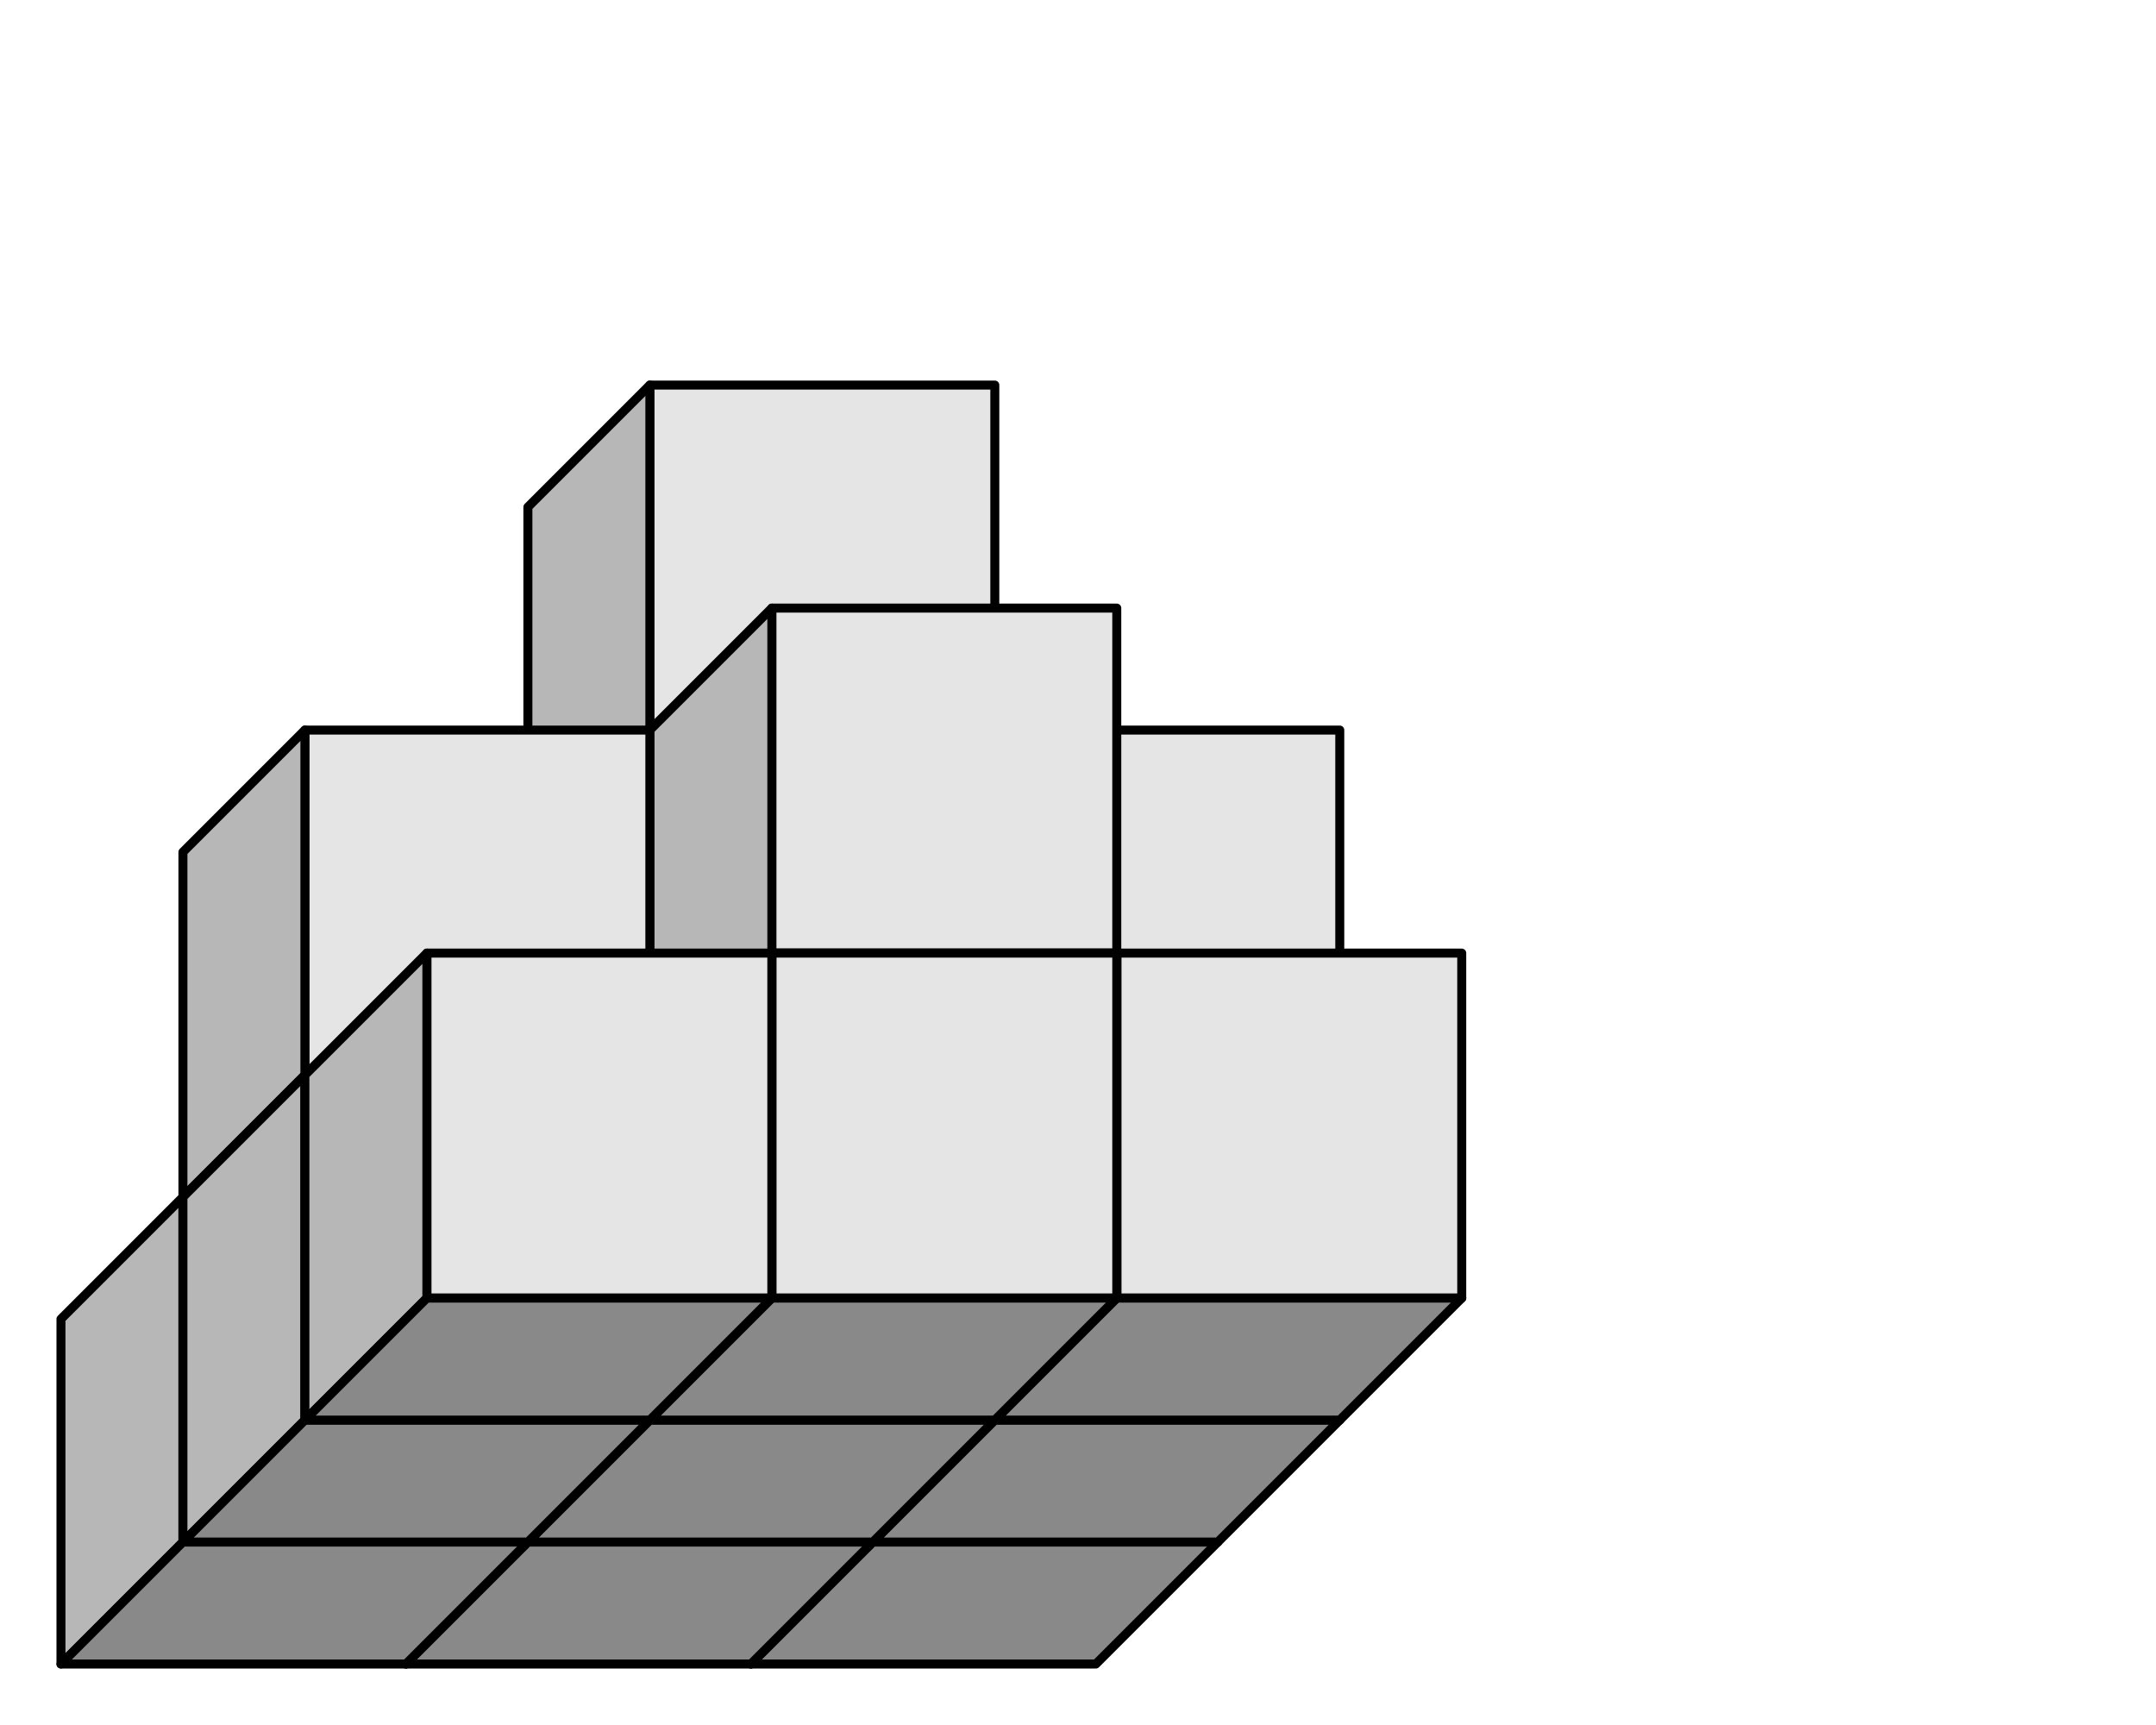
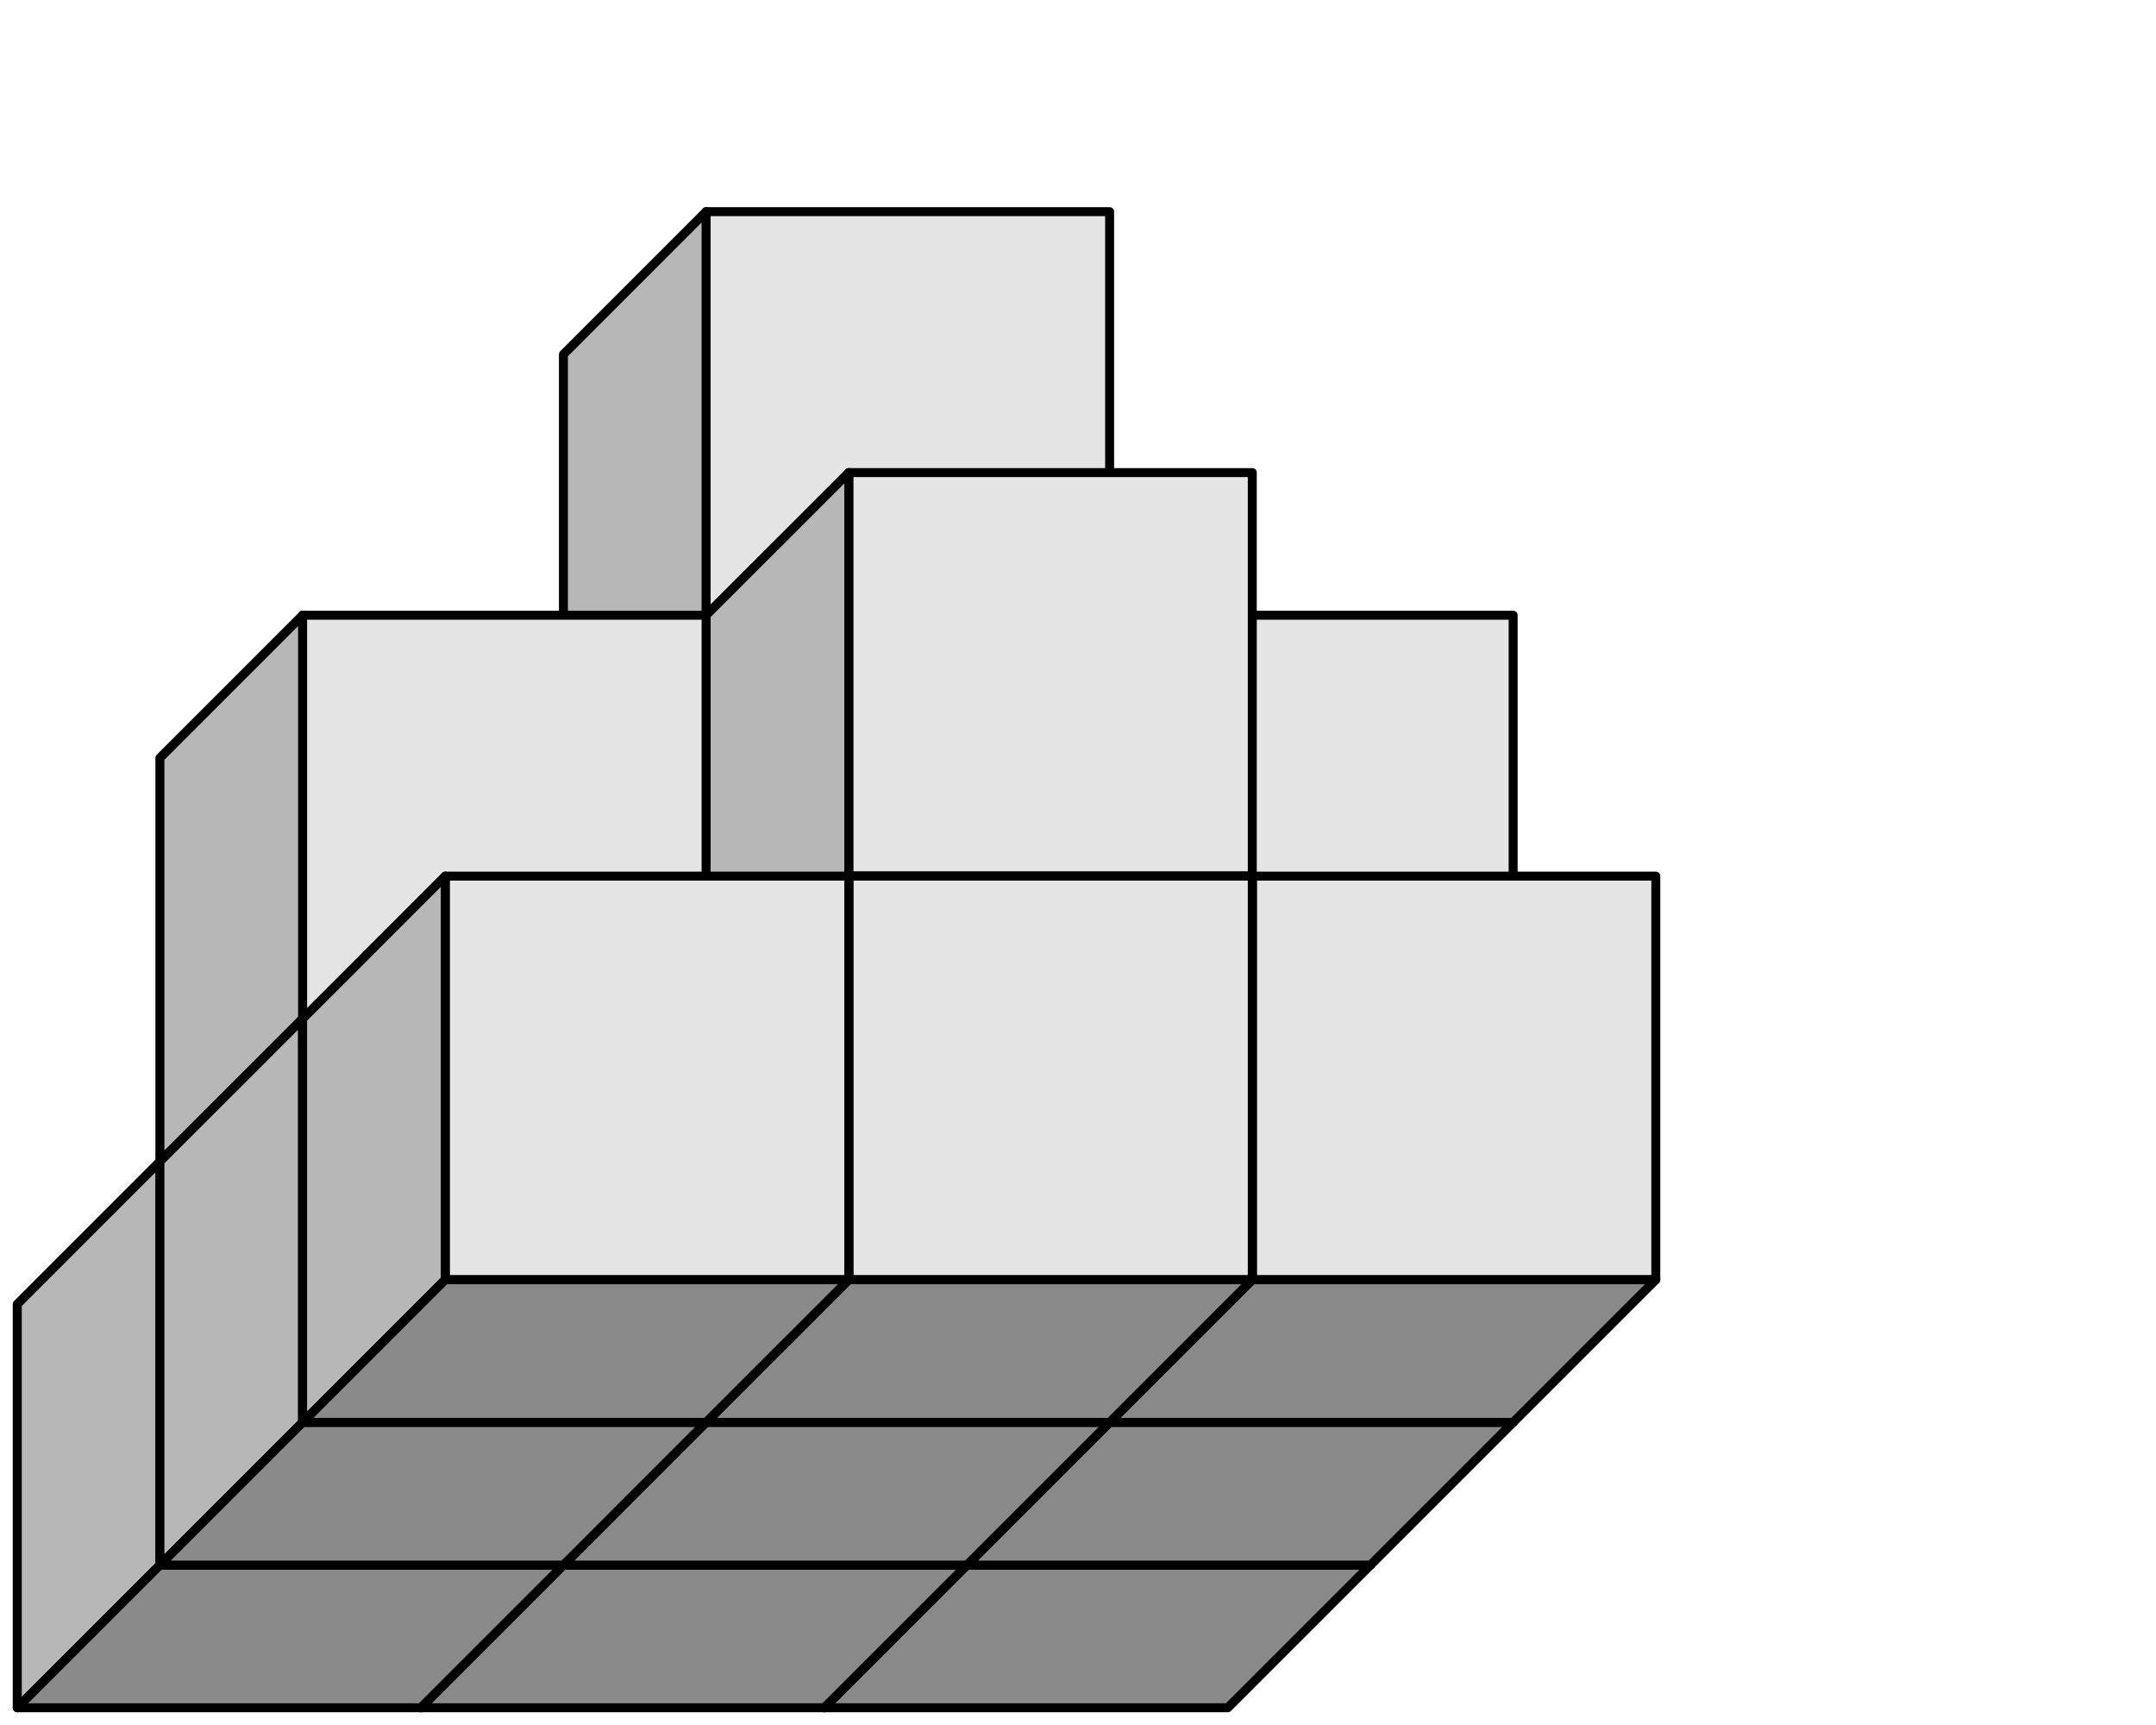
<svg xmlns="http://www.w3.org/2000/svg" class="svglite" data-engine-version="2.0" width="720.00pt" height="576.00pt" viewBox="0 0 720.00 576.00">
  <defs>
    <style type="text/css">
    .svglite line, .svglite polyline, .svglite polygon, .svglite path, .svglite rect, .svglite circle {
      fill: none;
      stroke: #000000;
      stroke-linecap: round;
      stroke-linejoin: round;
      stroke-miterlimit: 10.00;
    }
  </style>
  </defs>
  <rect width="100%" height="100%" style="stroke: none; fill: #FFFFFF;" />
  <defs>
    <clipPath id="cpMC4wMHw3MjAuMDB8MC4wMHw1NzYuMDA=">
      <rect x="0.00" y="0.00" width="720.00" height="576.00" />
    </clipPath>
  </defs>
  <g clip-path="url(#cpMC4wMHw3MjAuMDB8MC4wMHw1NzYuMDA=)">
-     <polygon points="217.02,128.58 217.02,243.78 332.22,243.78 332.22,128.58 " style="stroke-width: 3.00; fill: #E5E5E5;" />
-     <polygon points="176.29,169.31 176.29,284.51 217.02,243.78 217.02,128.58 " style="stroke-width: 3.00; fill: #B7B7B7;" />
-     <polygon points="176.29,284.51 291.49,284.51 332.22,243.78 217.02,243.78 " style="stroke-width: 3.00; fill: #898989;" />
-     <polygon points="332.22,243.78 332.22,358.98 447.42,358.98 447.42,243.78 " style="stroke-width: 3.00; fill: #E5E5E5;" />
-     <polygon points="291.49,284.51 291.49,399.71 332.22,358.98 332.22,243.78 " style="stroke-width: 3.00; fill: #B7B7B7;" />
-     <polygon points="291.49,399.71 406.69,399.71 447.42,358.98 332.22,358.98 " style="stroke-width: 3.00; fill: #898989;" />
-     <polygon points="176.29,284.51 176.29,399.71 291.49,399.71 291.49,284.51 " style="stroke-width: 3.00; fill: #E5E5E5;" />
-     <polygon points="135.56,325.24 135.56,440.44 176.29,399.71 176.29,284.51 " style="stroke-width: 3.00; fill: #B7B7B7;" />
-     <polygon points="135.56,440.44 250.76,440.44 291.49,399.71 176.29,399.71 " style="stroke-width: 3.00; fill: #898989;" />
-     <polygon points="257.75,203.05 257.75,318.25 372.95,318.25 372.95,203.05 " style="stroke-width: 3.00; fill: #E5E5E5;" />
-     <polygon points="217.02,243.78 217.02,358.98 257.75,318.25 257.75,203.05 " style="stroke-width: 3.00; fill: #B7B7B7;" />
-     <polygon points="217.02,358.98 332.22,358.98 372.95,318.25 257.75,318.25 " style="stroke-width: 3.00; fill: #898989;" />
-     <polygon points="101.82,243.78 101.82,358.98 217.02,358.98 217.02,243.78 " style="stroke-width: 3.00; fill: #E5E5E5;" />
-     <polygon points="61.09,284.51 61.09,399.71 101.82,358.98 101.82,243.78 " style="stroke-width: 3.00; fill: #B7B7B7;" />
-     <polygon points="61.09,399.71 176.29,399.71 217.02,358.98 101.82,358.98 " style="stroke-width: 3.00; fill: #898989;" />
-     <polygon points="291.49,399.71 291.49,514.91 406.69,514.91 406.69,399.71 " style="stroke-width: 3.00; fill: #E5E5E5;" />
-     <polygon points="250.76,440.44 250.76,555.64 291.49,514.91 291.49,399.71 " style="stroke-width: 3.00; fill: #B7B7B7;" />
-     <polygon points="250.76,555.64 365.96,555.64 406.69,514.91 291.49,514.91 " style="stroke-width: 3.00; fill: #898989;" />
-     <polygon points="332.22,358.98 332.22,474.18 447.42,474.18 447.42,358.98 " style="stroke-width: 3.00; fill: #E5E5E5;" />
-     <polygon points="291.49,399.71 291.49,514.91 332.22,474.18 332.22,358.98 " style="stroke-width: 3.00; fill: #B7B7B7;" />
-     <polygon points="291.49,514.91 406.69,514.91 447.42,474.18 332.22,474.18 " style="stroke-width: 3.00; fill: #898989;" />
-     <polygon points="372.95,318.25 372.95,433.45 488.15,433.45 488.15,318.25 " style="stroke-width: 3.00; fill: #E5E5E5;" />
-     <polygon points="332.22,358.98 332.22,474.18 372.95,433.45 372.95,318.25 " style="stroke-width: 3.00; fill: #B7B7B7;" />
-     <polygon points="332.22,474.18 447.42,474.18 488.15,433.45 372.95,433.45 " style="stroke-width: 3.00; fill: #898989;" />
-     <polygon points="176.29,399.71 176.29,514.91 291.49,514.91 291.49,399.71 " style="stroke-width: 3.00; fill: #E5E5E5;" />
-     <polygon points="135.56,440.44 135.56,555.64 176.29,514.91 176.29,399.71 " style="stroke-width: 3.00; fill: #B7B7B7;" />
-     <polygon points="135.56,555.64 250.76,555.64 291.49,514.91 176.29,514.91 " style="stroke-width: 3.00; fill: #898989;" />
-     <polygon points="217.02,358.98 217.02,474.18 332.22,474.18 332.22,358.98 " style="stroke-width: 3.00; fill: #E5E5E5;" />
-     <polygon points="176.29,399.71 176.29,514.91 217.02,474.18 217.02,358.98 " style="stroke-width: 3.00; fill: #B7B7B7;" />
-     <polygon points="176.29,514.91 291.49,514.91 332.22,474.18 217.02,474.18 " style="stroke-width: 3.00; fill: #898989;" />
-     <polygon points="257.75,318.25 257.75,433.45 372.95,433.45 372.95,318.25 " style="stroke-width: 3.00; fill: #E5E5E5;" />
-     <polygon points="217.02,358.98 217.02,474.18 257.75,433.45 257.75,318.25 " style="stroke-width: 3.00; fill: #B7B7B7;" />
-     <polygon points="217.02,474.18 332.22,474.18 372.95,433.45 257.75,433.45 " style="stroke-width: 3.00; fill: #898989;" />
-     <polygon points="61.09,399.71 61.09,514.91 176.29,514.91 176.29,399.71 " style="stroke-width: 3.00; fill: #E5E5E5;" />
-     <polygon points="20.36,440.44 20.36,555.64 61.09,514.91 61.09,399.71 " style="stroke-width: 3.00; fill: #B7B7B7;" />
-     <polygon points="20.36,555.64 135.56,555.64 176.29,514.91 61.09,514.91 " style="stroke-width: 3.00; fill: #898989;" />
-     <polygon points="101.82,358.98 101.82,474.18 217.02,474.18 217.02,358.98 " style="stroke-width: 3.00; fill: #E5E5E5;" />
-     <polygon points="61.09,399.71 61.09,514.91 101.82,474.18 101.82,358.98 " style="stroke-width: 3.00; fill: #B7B7B7;" />
-     <polygon points="61.09,514.91 176.29,514.91 217.02,474.18 101.82,474.18 " style="stroke-width: 3.00; fill: #898989;" />
-     <polygon points="142.55,318.25 142.55,433.45 257.75,433.45 257.75,318.25 " style="stroke-width: 3.00; fill: #E5E5E5;" />
-     <polygon points="101.82,358.98 101.82,474.18 142.55,433.45 142.55,318.25 " style="stroke-width: 3.00; fill: #B7B7B7;" />
-     <polygon points="101.82,474.18 217.02,474.18 257.75,433.45 142.55,433.45 " style="stroke-width: 3.00; fill: #898989;" />
+     <polygon points="235.80,70.68 235.80,205.44 370.56,205.44 370.56,70.68 " style="stroke-width: 3.00; fill: #E5E5E5;" />
+     <polygon points="188.16,118.33 188.16,253.08 235.80,205.44 235.80,70.68 " style="stroke-width: 3.00; fill: #B7B7B7;" />
+     <polygon points="188.16,253.08 322.92,253.08 370.56,205.44 235.80,205.44 " style="stroke-width: 3.00; fill: #898989;" />
+     <polygon points="370.56,205.44 370.56,340.20 505.32,340.20 505.32,205.44 " style="stroke-width: 3.00; fill: #E5E5E5;" />
+     <polygon points="322.92,253.08 322.92,387.84 370.56,340.20 370.56,205.44 " style="stroke-width: 3.00; fill: #B7B7B7;" />
+     <polygon points="322.92,387.84 457.67,387.84 505.32,340.20 370.56,340.20 " style="stroke-width: 3.00; fill: #898989;" />
+     <polygon points="188.16,253.08 188.16,387.84 322.92,387.84 322.92,253.08 " style="stroke-width: 3.00; fill: #E5E5E5;" />
+     <polygon points="140.52,300.73 140.52,435.48 188.16,387.84 188.16,253.08 " style="stroke-width: 3.00; fill: #B7B7B7;" />
+     <polygon points="140.52,435.48 275.27,435.48 322.92,387.84 188.16,387.84 " style="stroke-width: 3.00; fill: #898989;" />
+     <polygon points="283.45,157.80 283.45,292.55 418.20,292.55 418.20,157.80 " style="stroke-width: 3.00; fill: #E5E5E5;" />
+     <polygon points="235.80,205.44 235.80,340.20 283.45,292.55 283.45,157.80 " style="stroke-width: 3.00; fill: #B7B7B7;" />
+     <polygon points="235.80,340.20 370.56,340.20 418.20,292.55 283.45,292.55 " style="stroke-width: 3.00; fill: #898989;" />
+     <polygon points="101.05,205.44 101.05,340.20 235.80,340.20 235.80,205.44 " style="stroke-width: 3.00; fill: #E5E5E5;" />
+     <polygon points="53.40,253.08 53.40,387.84 101.05,340.20 101.05,205.44 " style="stroke-width: 3.00; fill: #B7B7B7;" />
+     <polygon points="53.40,387.84 188.16,387.84 235.80,340.20 101.05,340.20 " style="stroke-width: 3.00; fill: #898989;" />
+     <polygon points="322.92,387.84 322.92,522.60 457.67,522.60 457.67,387.84 " style="stroke-width: 3.00; fill: #E5E5E5;" />
+     <polygon points="275.27,435.48 275.27,570.24 322.92,522.60 322.92,387.84 " style="stroke-width: 3.00; fill: #B7B7B7;" />
+     <polygon points="275.27,570.24 410.03,570.24 457.67,522.60 322.92,522.60 " style="stroke-width: 3.00; fill: #898989;" />
+     <polygon points="370.56,340.20 370.56,474.95 505.32,474.95 505.32,340.20 " style="stroke-width: 3.00; fill: #E5E5E5;" />
+     <polygon points="322.92,387.84 322.92,522.60 370.56,474.95 370.56,340.20 " style="stroke-width: 3.00; fill: #B7B7B7;" />
+     <polygon points="322.92,522.60 457.67,522.60 505.32,474.95 370.56,474.95 " style="stroke-width: 3.00; fill: #898989;" />
+     <polygon points="418.20,292.55 418.20,427.31 552.96,427.31 552.96,292.55 " style="stroke-width: 3.00; fill: #E5E5E5;" />
+     <polygon points="370.56,340.20 370.56,474.95 418.20,427.31 418.20,292.55 " style="stroke-width: 3.00; fill: #B7B7B7;" />
+     <polygon points="370.56,474.95 505.32,474.95 552.96,427.31 418.20,427.31 " style="stroke-width: 3.00; fill: #898989;" />
+     <polygon points="188.16,387.84 188.16,522.60 322.92,522.60 322.92,387.84 " style="stroke-width: 3.00; fill: #E5E5E5;" />
+     <polygon points="140.52,435.48 140.52,570.24 188.16,522.60 188.16,387.84 " style="stroke-width: 3.00; fill: #B7B7B7;" />
+     <polygon points="140.52,570.24 275.27,570.24 322.92,522.60 188.16,522.60 " style="stroke-width: 3.00; fill: #898989;" />
+     <polygon points="235.80,340.20 235.80,474.95 370.56,474.95 370.56,340.20 " style="stroke-width: 3.00; fill: #E5E5E5;" />
+     <polygon points="188.16,387.84 188.16,522.60 235.80,474.95 235.80,340.20 " style="stroke-width: 3.00; fill: #B7B7B7;" />
+     <polygon points="188.16,522.60 322.92,522.60 370.56,474.95 235.80,474.95 " style="stroke-width: 3.00; fill: #898989;" />
+     <polygon points="283.45,292.55 283.45,427.31 418.20,427.31 418.20,292.55 " style="stroke-width: 3.00; fill: #E5E5E5;" />
+     <polygon points="235.80,340.20 235.80,474.95 283.45,427.31 283.45,292.55 " style="stroke-width: 3.00; fill: #B7B7B7;" />
+     <polygon points="235.80,474.95 370.56,474.95 418.20,427.31 283.45,427.31 " style="stroke-width: 3.00; fill: #898989;" />
+     <polygon points="53.40,387.84 53.40,522.60 188.16,522.60 188.16,387.84 " style="stroke-width: 3.00; fill: #E5E5E5;" />
+     <polygon points="5.76,435.48 5.76,570.24 53.40,522.60 53.40,387.84 " style="stroke-width: 3.00; fill: #B7B7B7;" />
+     <polygon points="5.76,570.24 140.52,570.24 188.16,522.60 53.40,522.60 " style="stroke-width: 3.00; fill: #898989;" />
+     <polygon points="101.05,340.20 101.05,474.95 235.80,474.95 235.80,340.20 " style="stroke-width: 3.00; fill: #E5E5E5;" />
+     <polygon points="53.40,387.84 53.40,522.60 101.05,474.95 101.05,340.20 " style="stroke-width: 3.00; fill: #B7B7B7;" />
+     <polygon points="53.40,522.60 188.16,522.60 235.80,474.95 101.05,474.95 " style="stroke-width: 3.00; fill: #898989;" />
+     <polygon points="148.69,292.55 148.69,427.31 283.45,427.31 283.45,292.55 " style="stroke-width: 3.00; fill: #E5E5E5;" />
+     <polygon points="101.05,340.20 101.05,474.95 148.69,427.31 148.69,292.55 " style="stroke-width: 3.00; fill: #B7B7B7;" />
+     <polygon points="101.05,474.95 235.80,474.95 283.45,427.31 148.69,427.31 " style="stroke-width: 3.00; fill: #898989;" />
  </g>
</svg>
